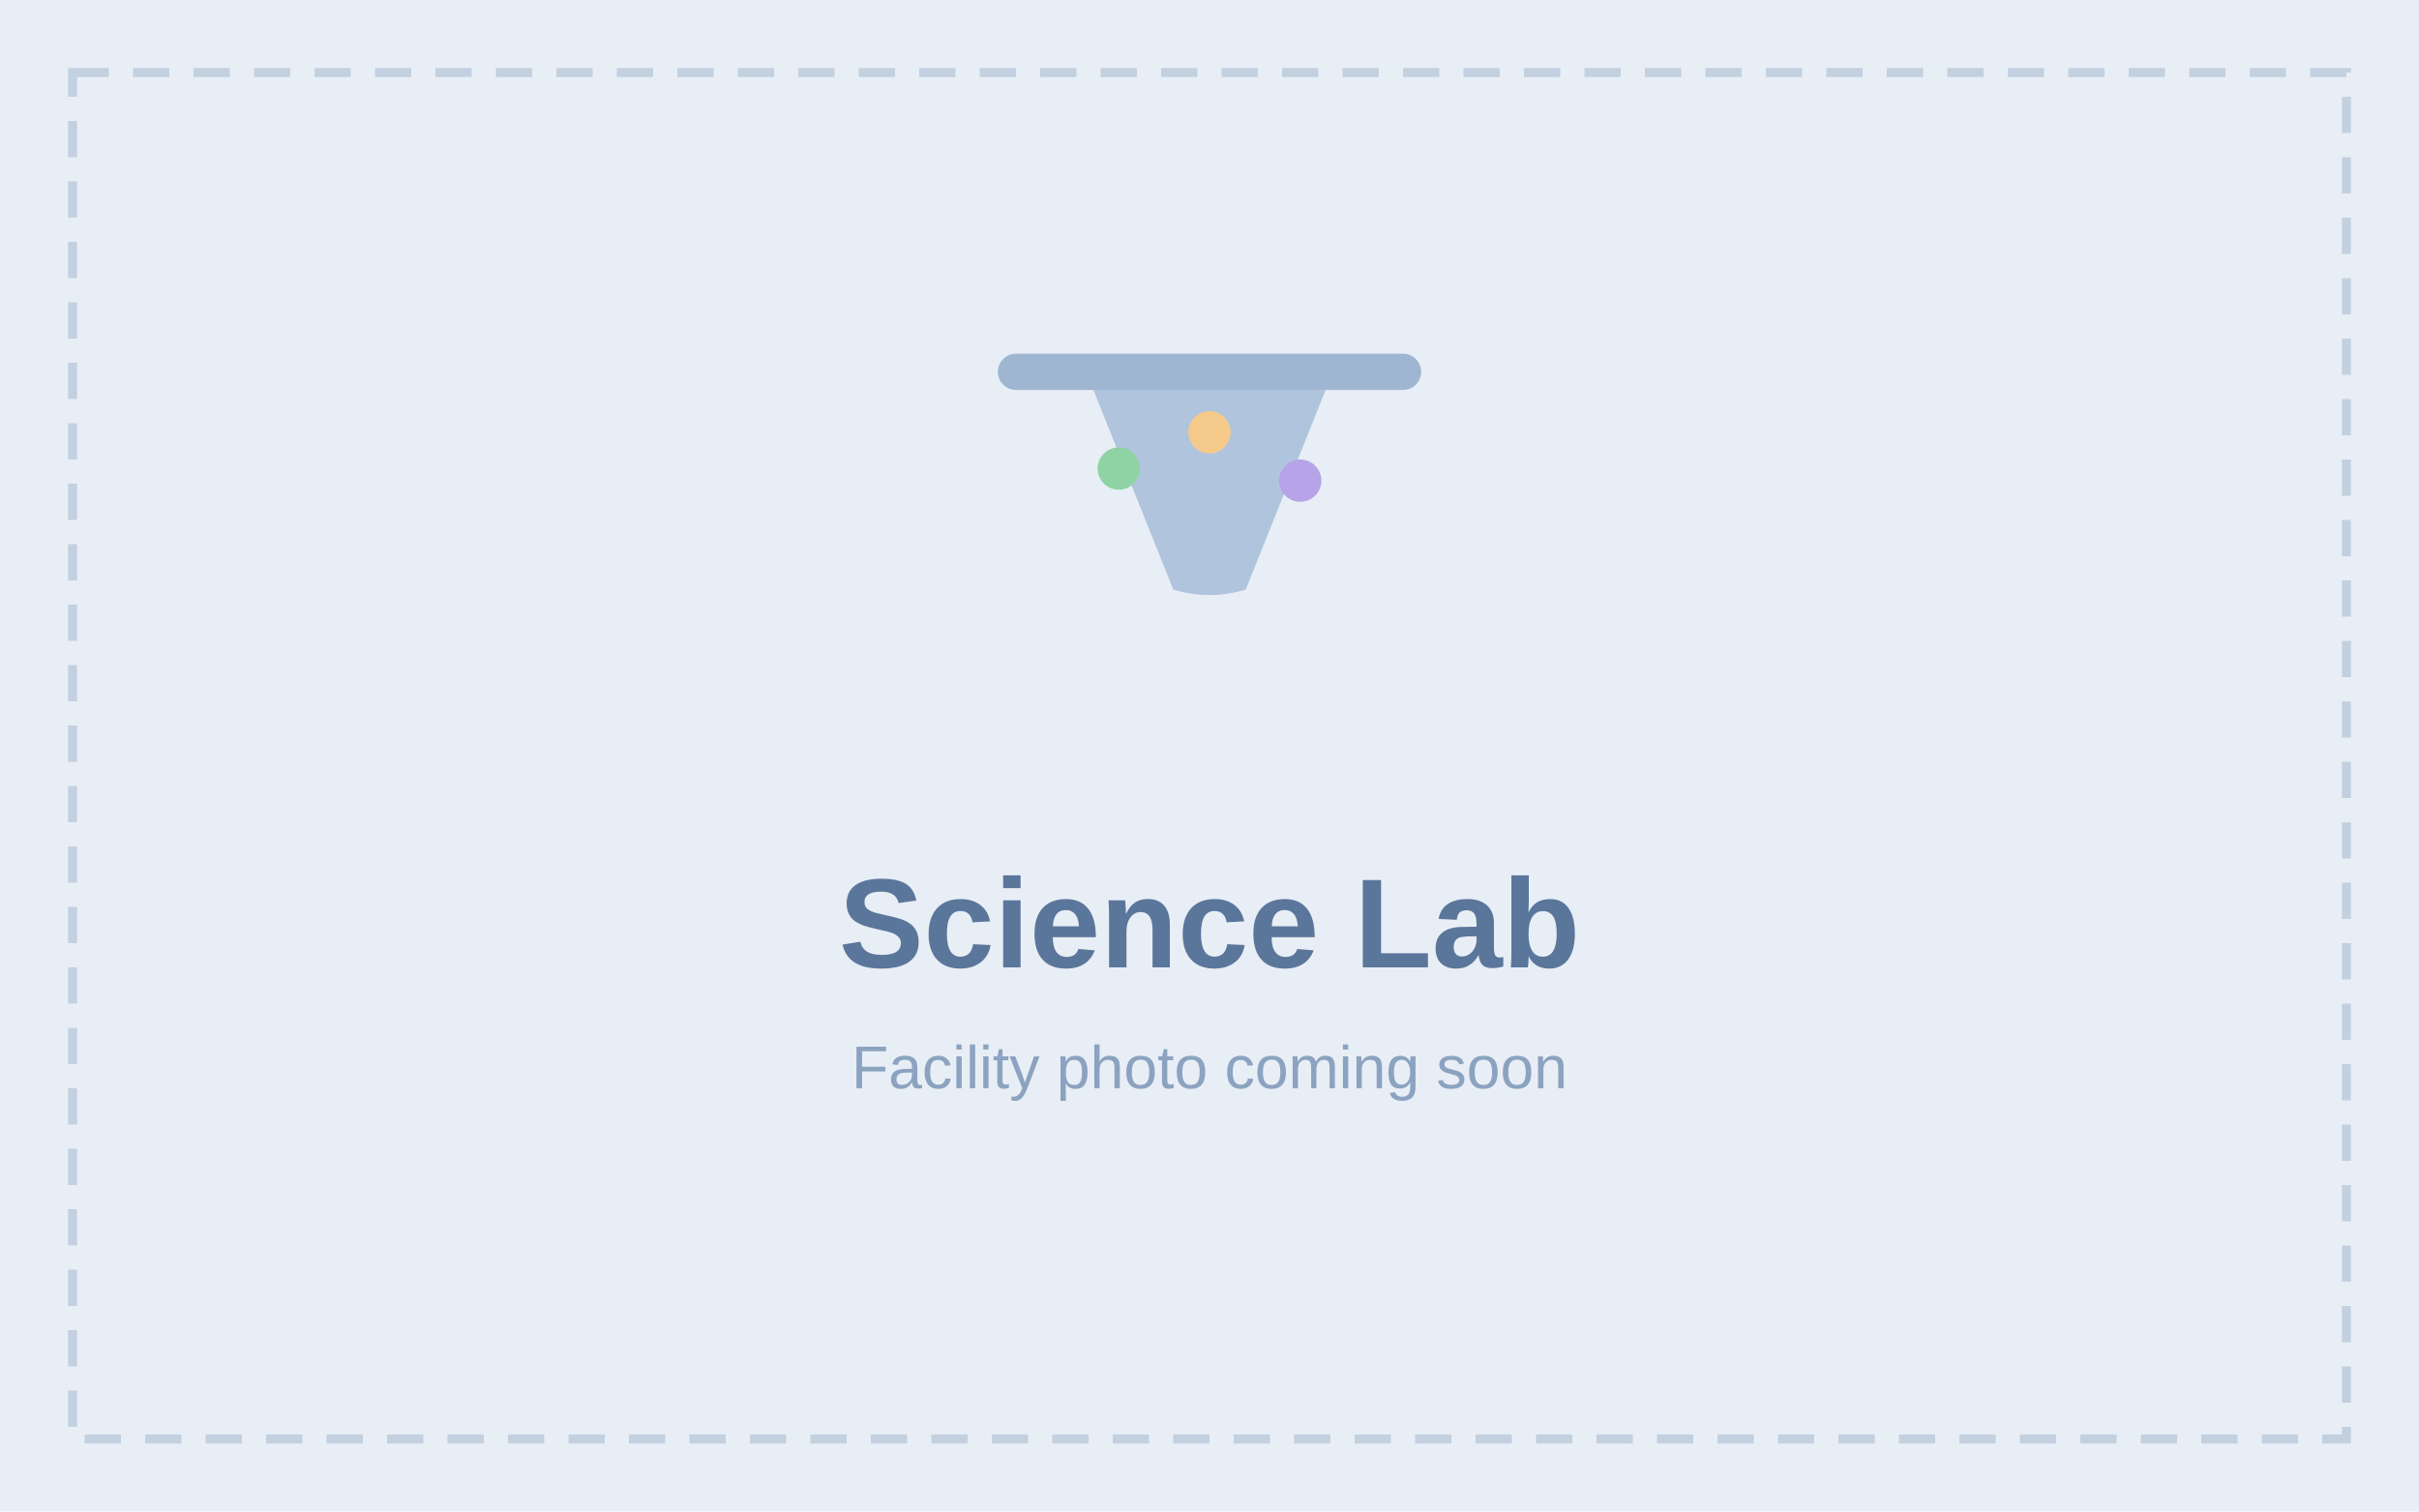
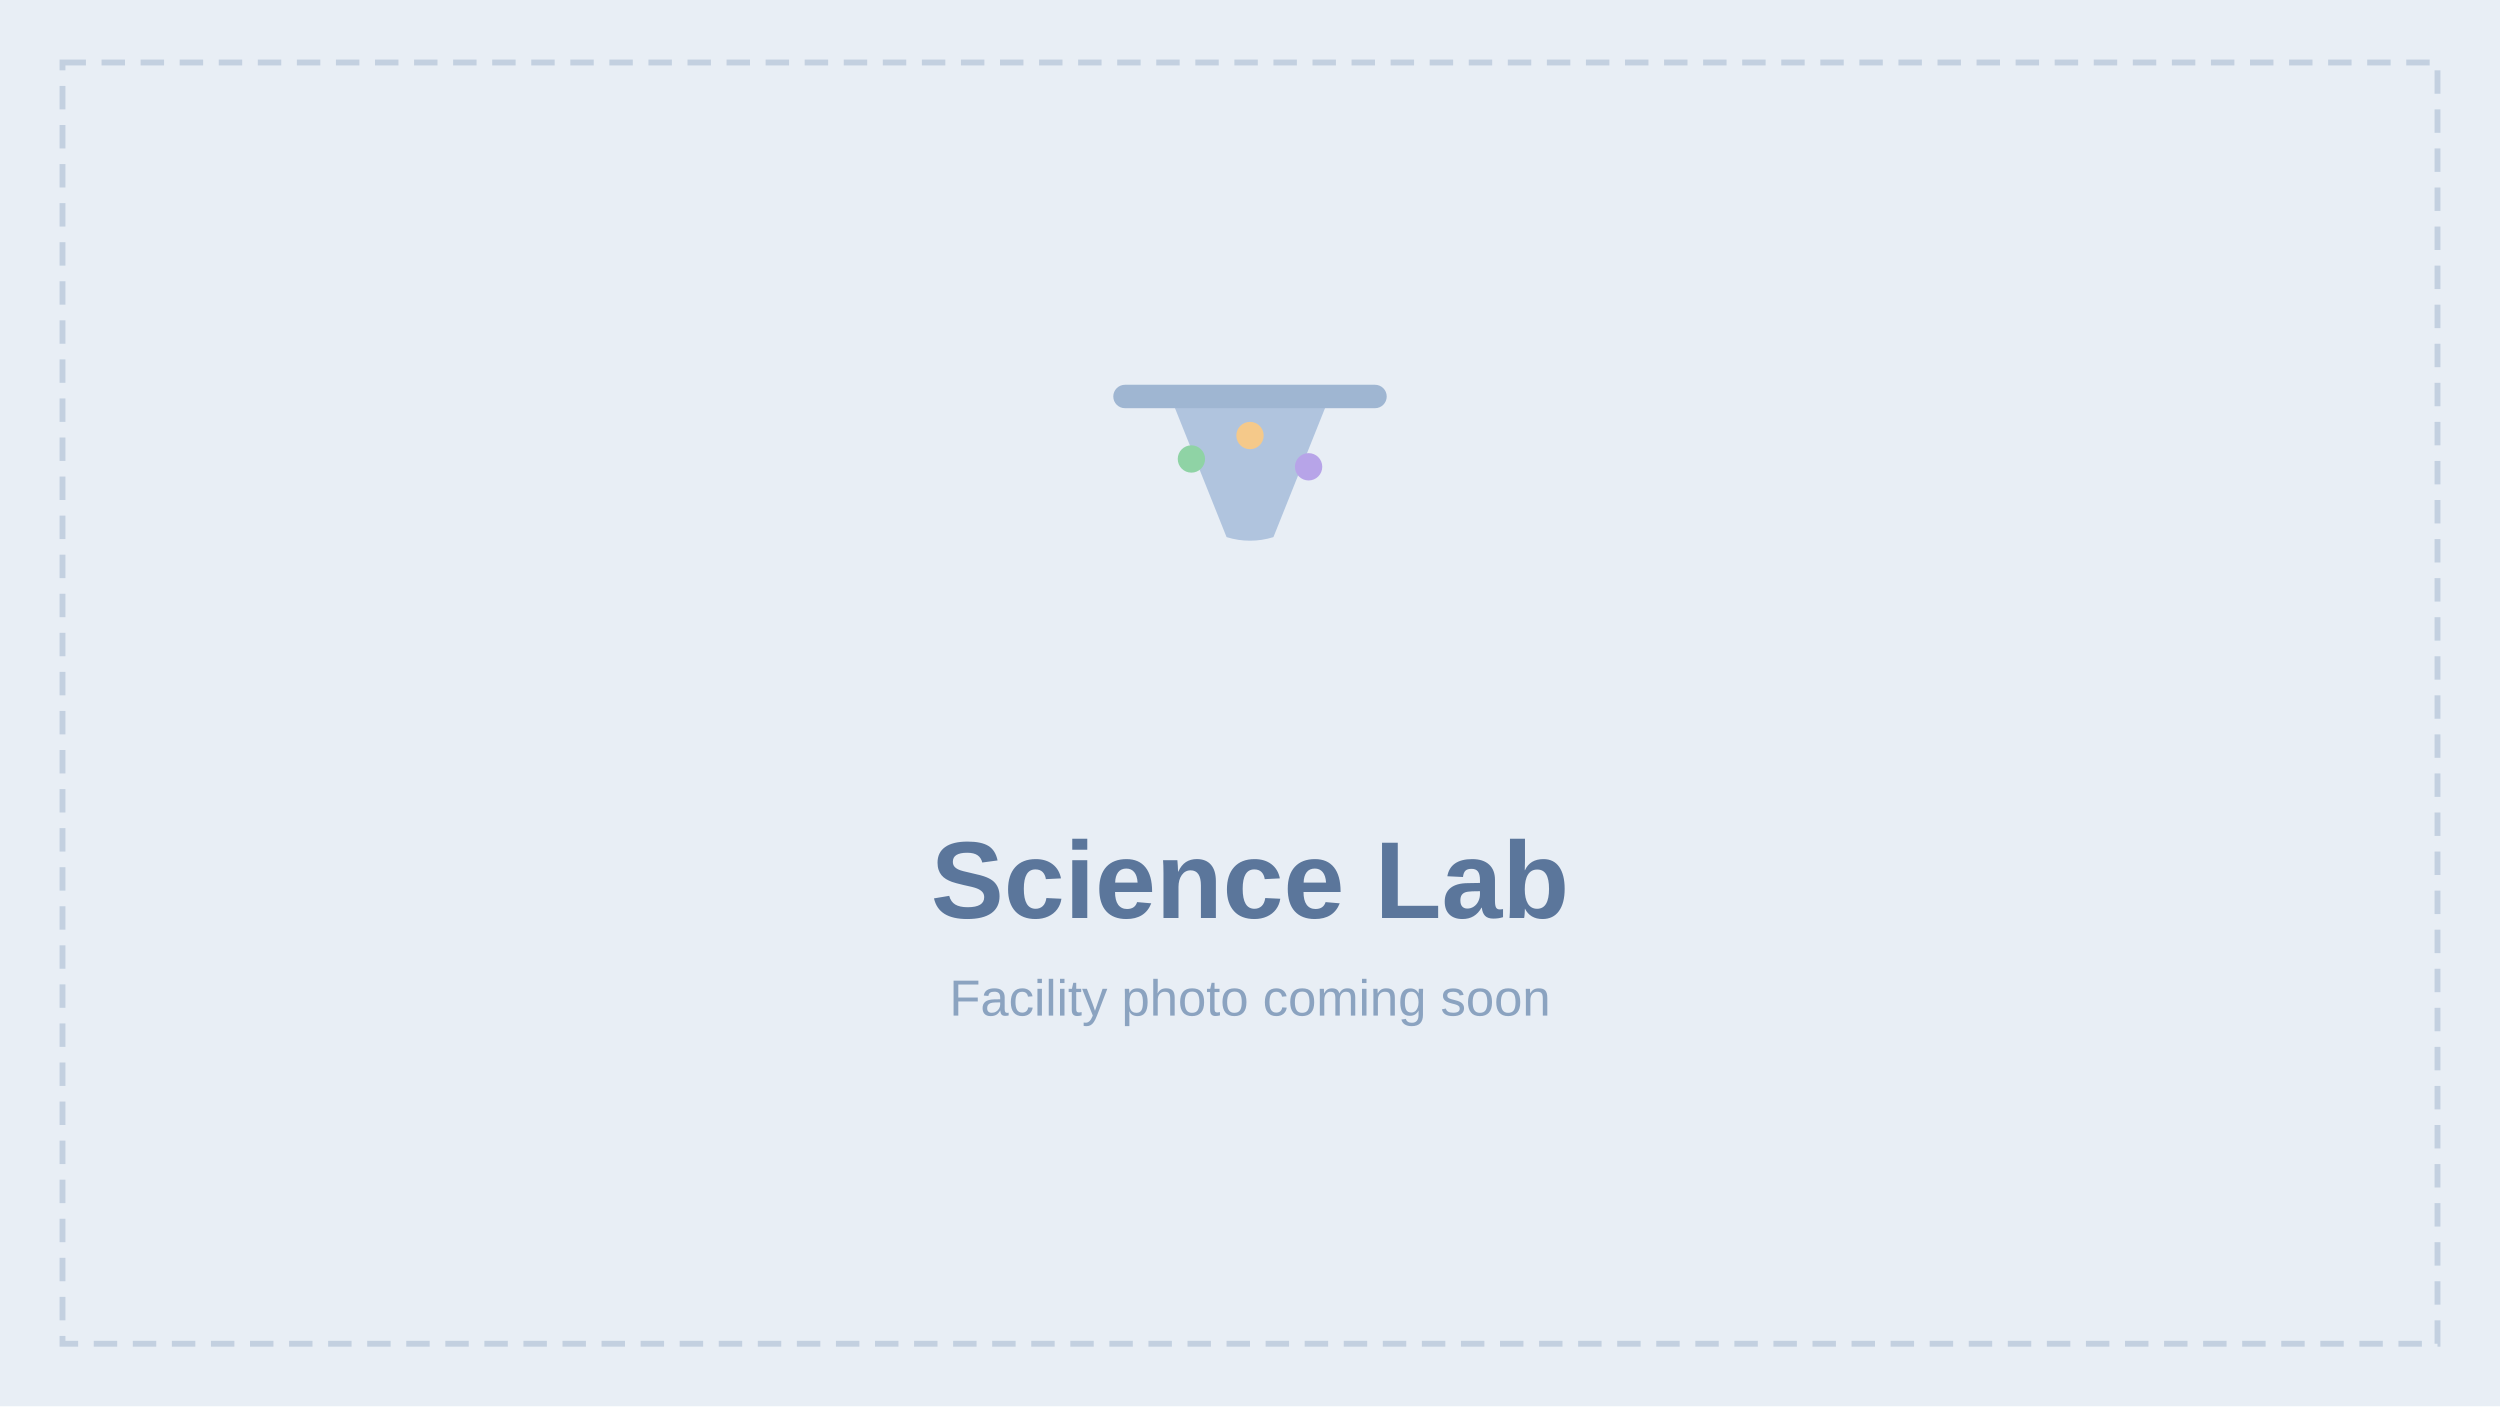
- <svg xmlns="http://www.w3.org/2000/svg" width="800" height="500" viewBox="0 0 800 500">
-   <rect width="800" height="500" fill="#e8eef5" />
-   <rect x="24" y="24" width="752" height="452" fill="none" stroke="#c3d0e0" stroke-width="3" stroke-dasharray="12 8" />
-   <g transform="translate(400 195)">
+ <svg xmlns="http://www.w3.org/2000/svg" width="1280" height="720" viewBox="0 0 1280 720">
+   <rect width="1280" height="720" fill="#e8eef5" />
+   <rect x="32" y="32" width="1216" height="656" fill="none" stroke="#c3d0e0" stroke-width="3" stroke-dasharray="12 8" />
+   <g transform="translate(640 275)">
    <path d="M-40,-70 L-12,0 A40,40 0 0 0 12,0 L40,-70 Z" fill="#b0c4de" />
    <rect x="-70" y="-78" width="140" height="12" rx="6" fill="#9fb6d2" />
    <circle cx="-30" cy="-40" r="7" fill="#8fd3a5" />
    <circle cx="0" cy="-52" r="7" fill="#f5c98a" />
    <circle cx="30" cy="-36" r="7" fill="#b7a4e8" />
  </g>
-   <text x="400" y="320" font-family="Arial, Helvetica, sans-serif" font-size="42" font-weight="bold" fill="#5b769b" text-anchor="middle">Science Lab</text>
-   <text x="400" y="360" font-family="Arial, Helvetica, sans-serif" font-size="20" fill="#8ba3c0" text-anchor="middle">Facility photo coming soon</text>
+   <text x="640" y="470" font-family="Arial, Helvetica, sans-serif" font-size="56" font-weight="bold" fill="#5b769b" text-anchor="middle">Science Lab</text>
+   <text x="640" y="520" font-family="Arial, Helvetica, sans-serif" font-size="26" fill="#8ba3c0" text-anchor="middle">Facility photo coming soon</text>
</svg>
